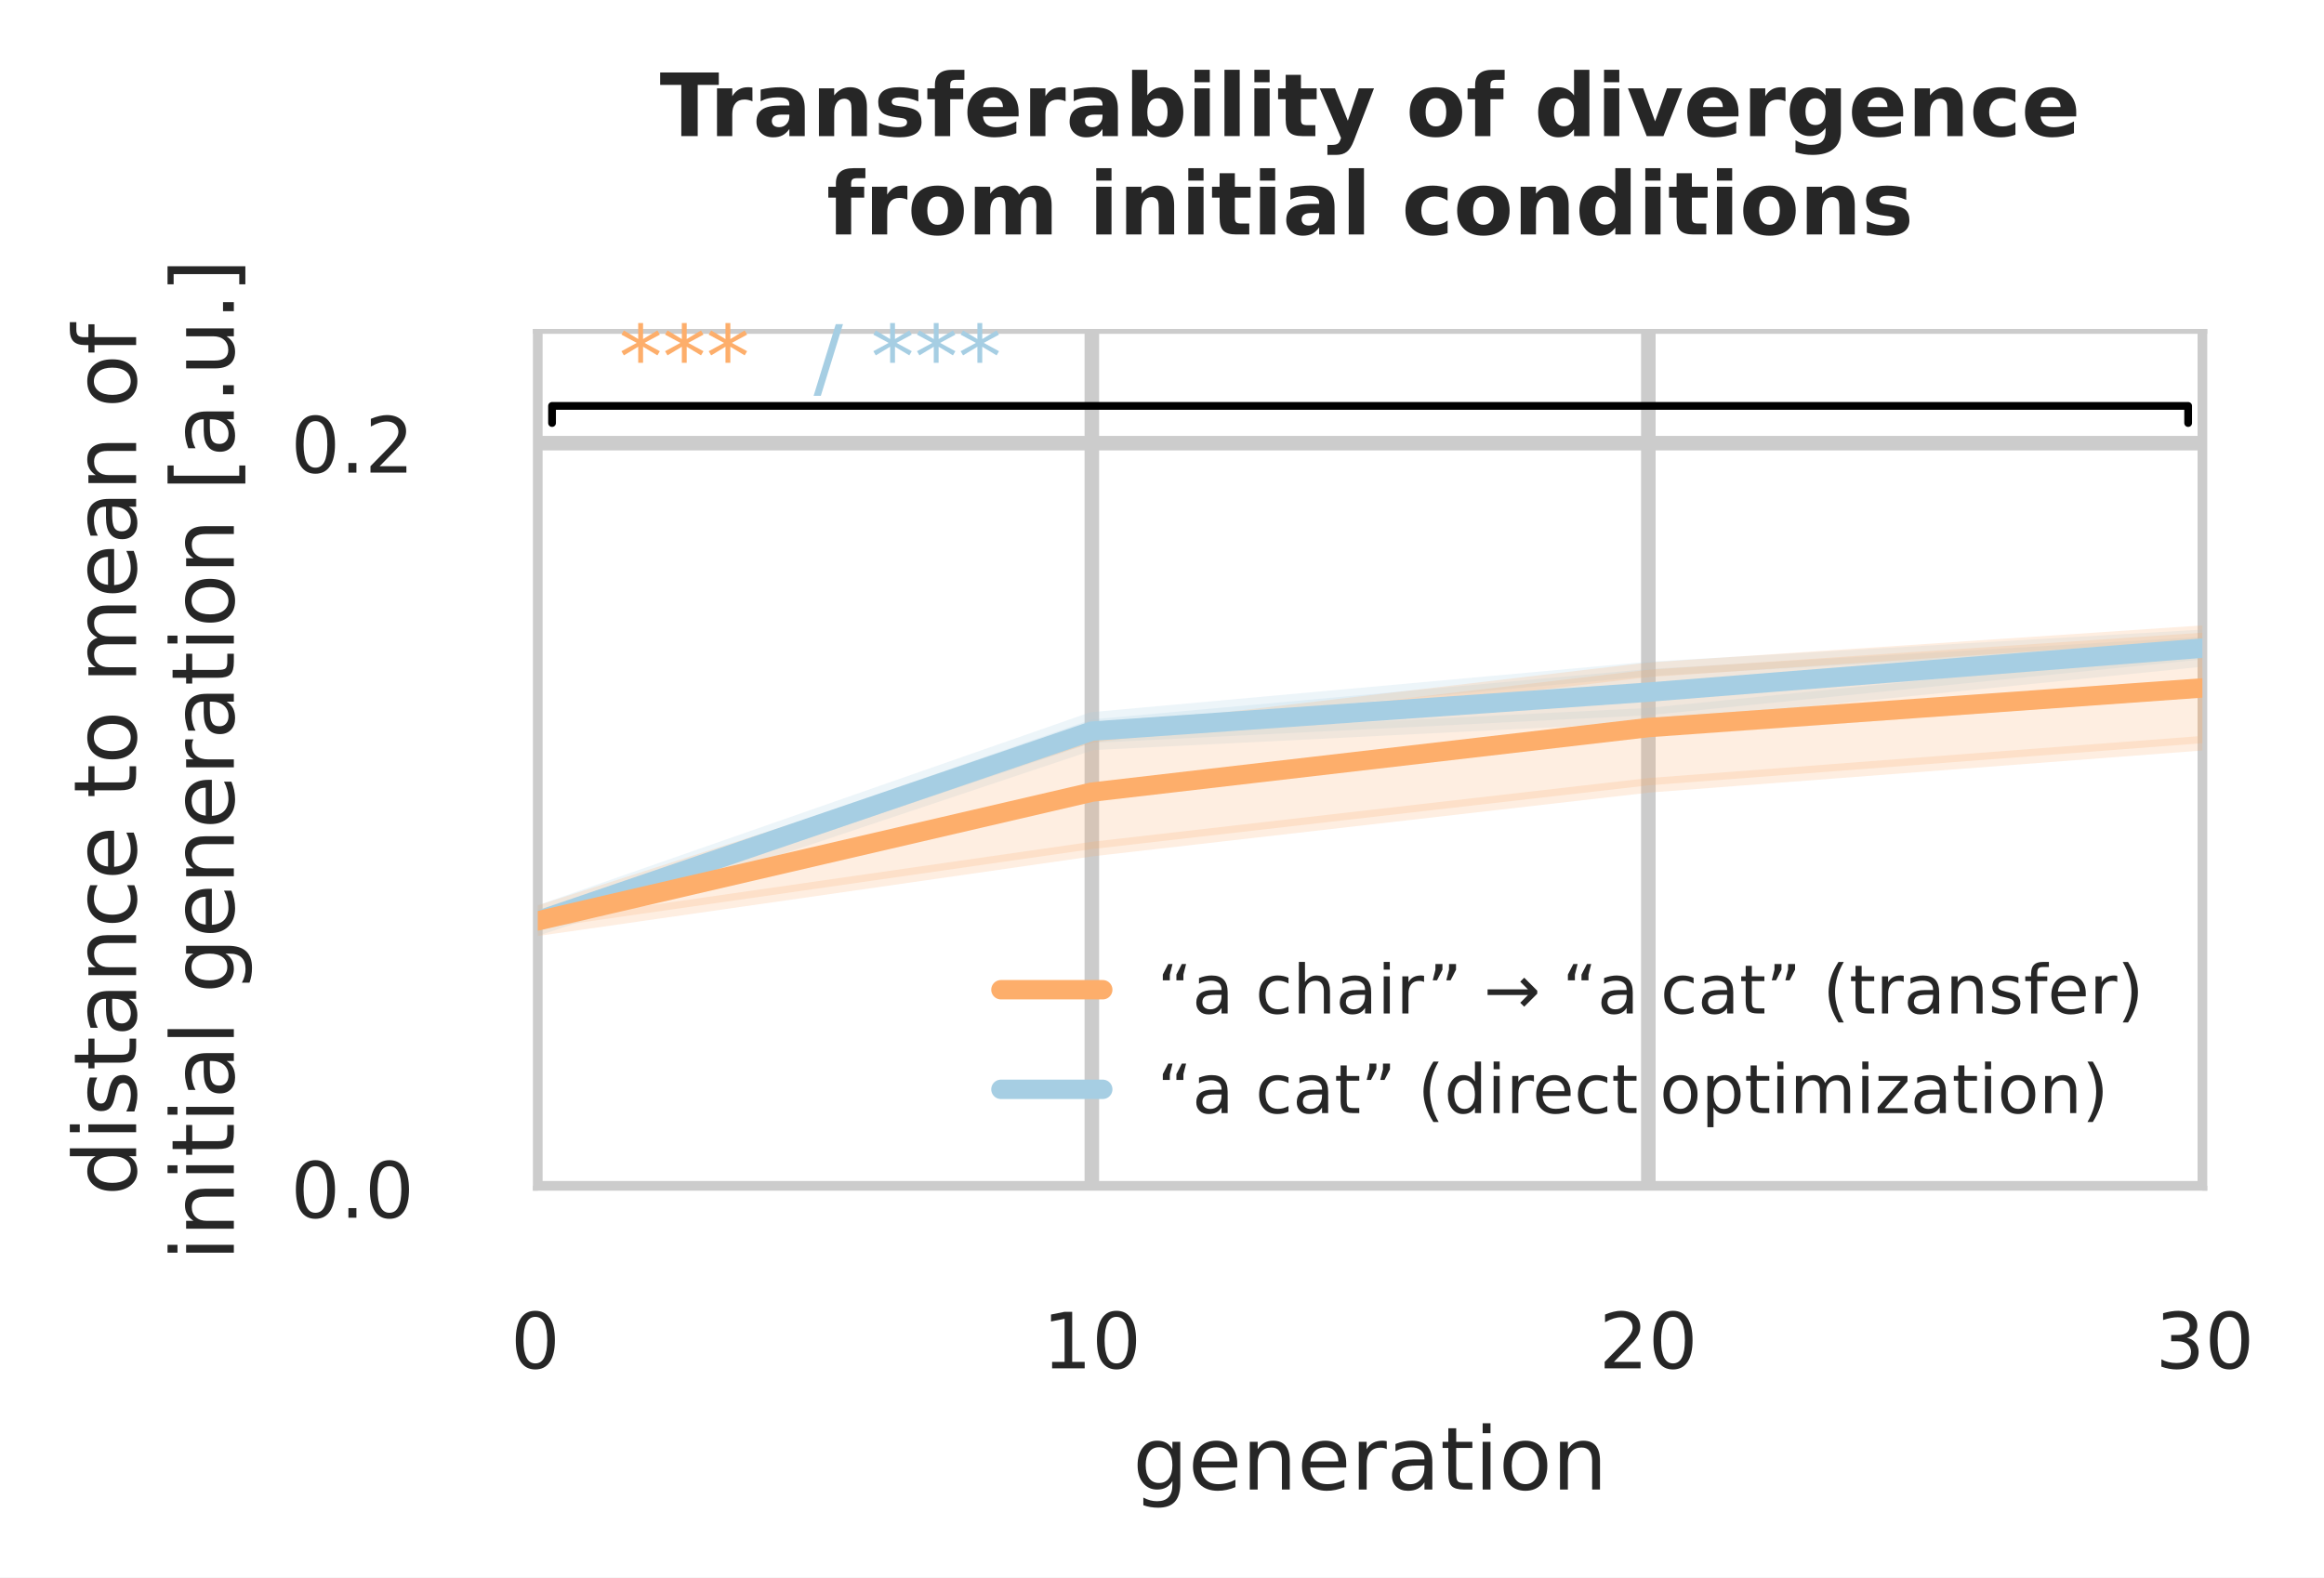
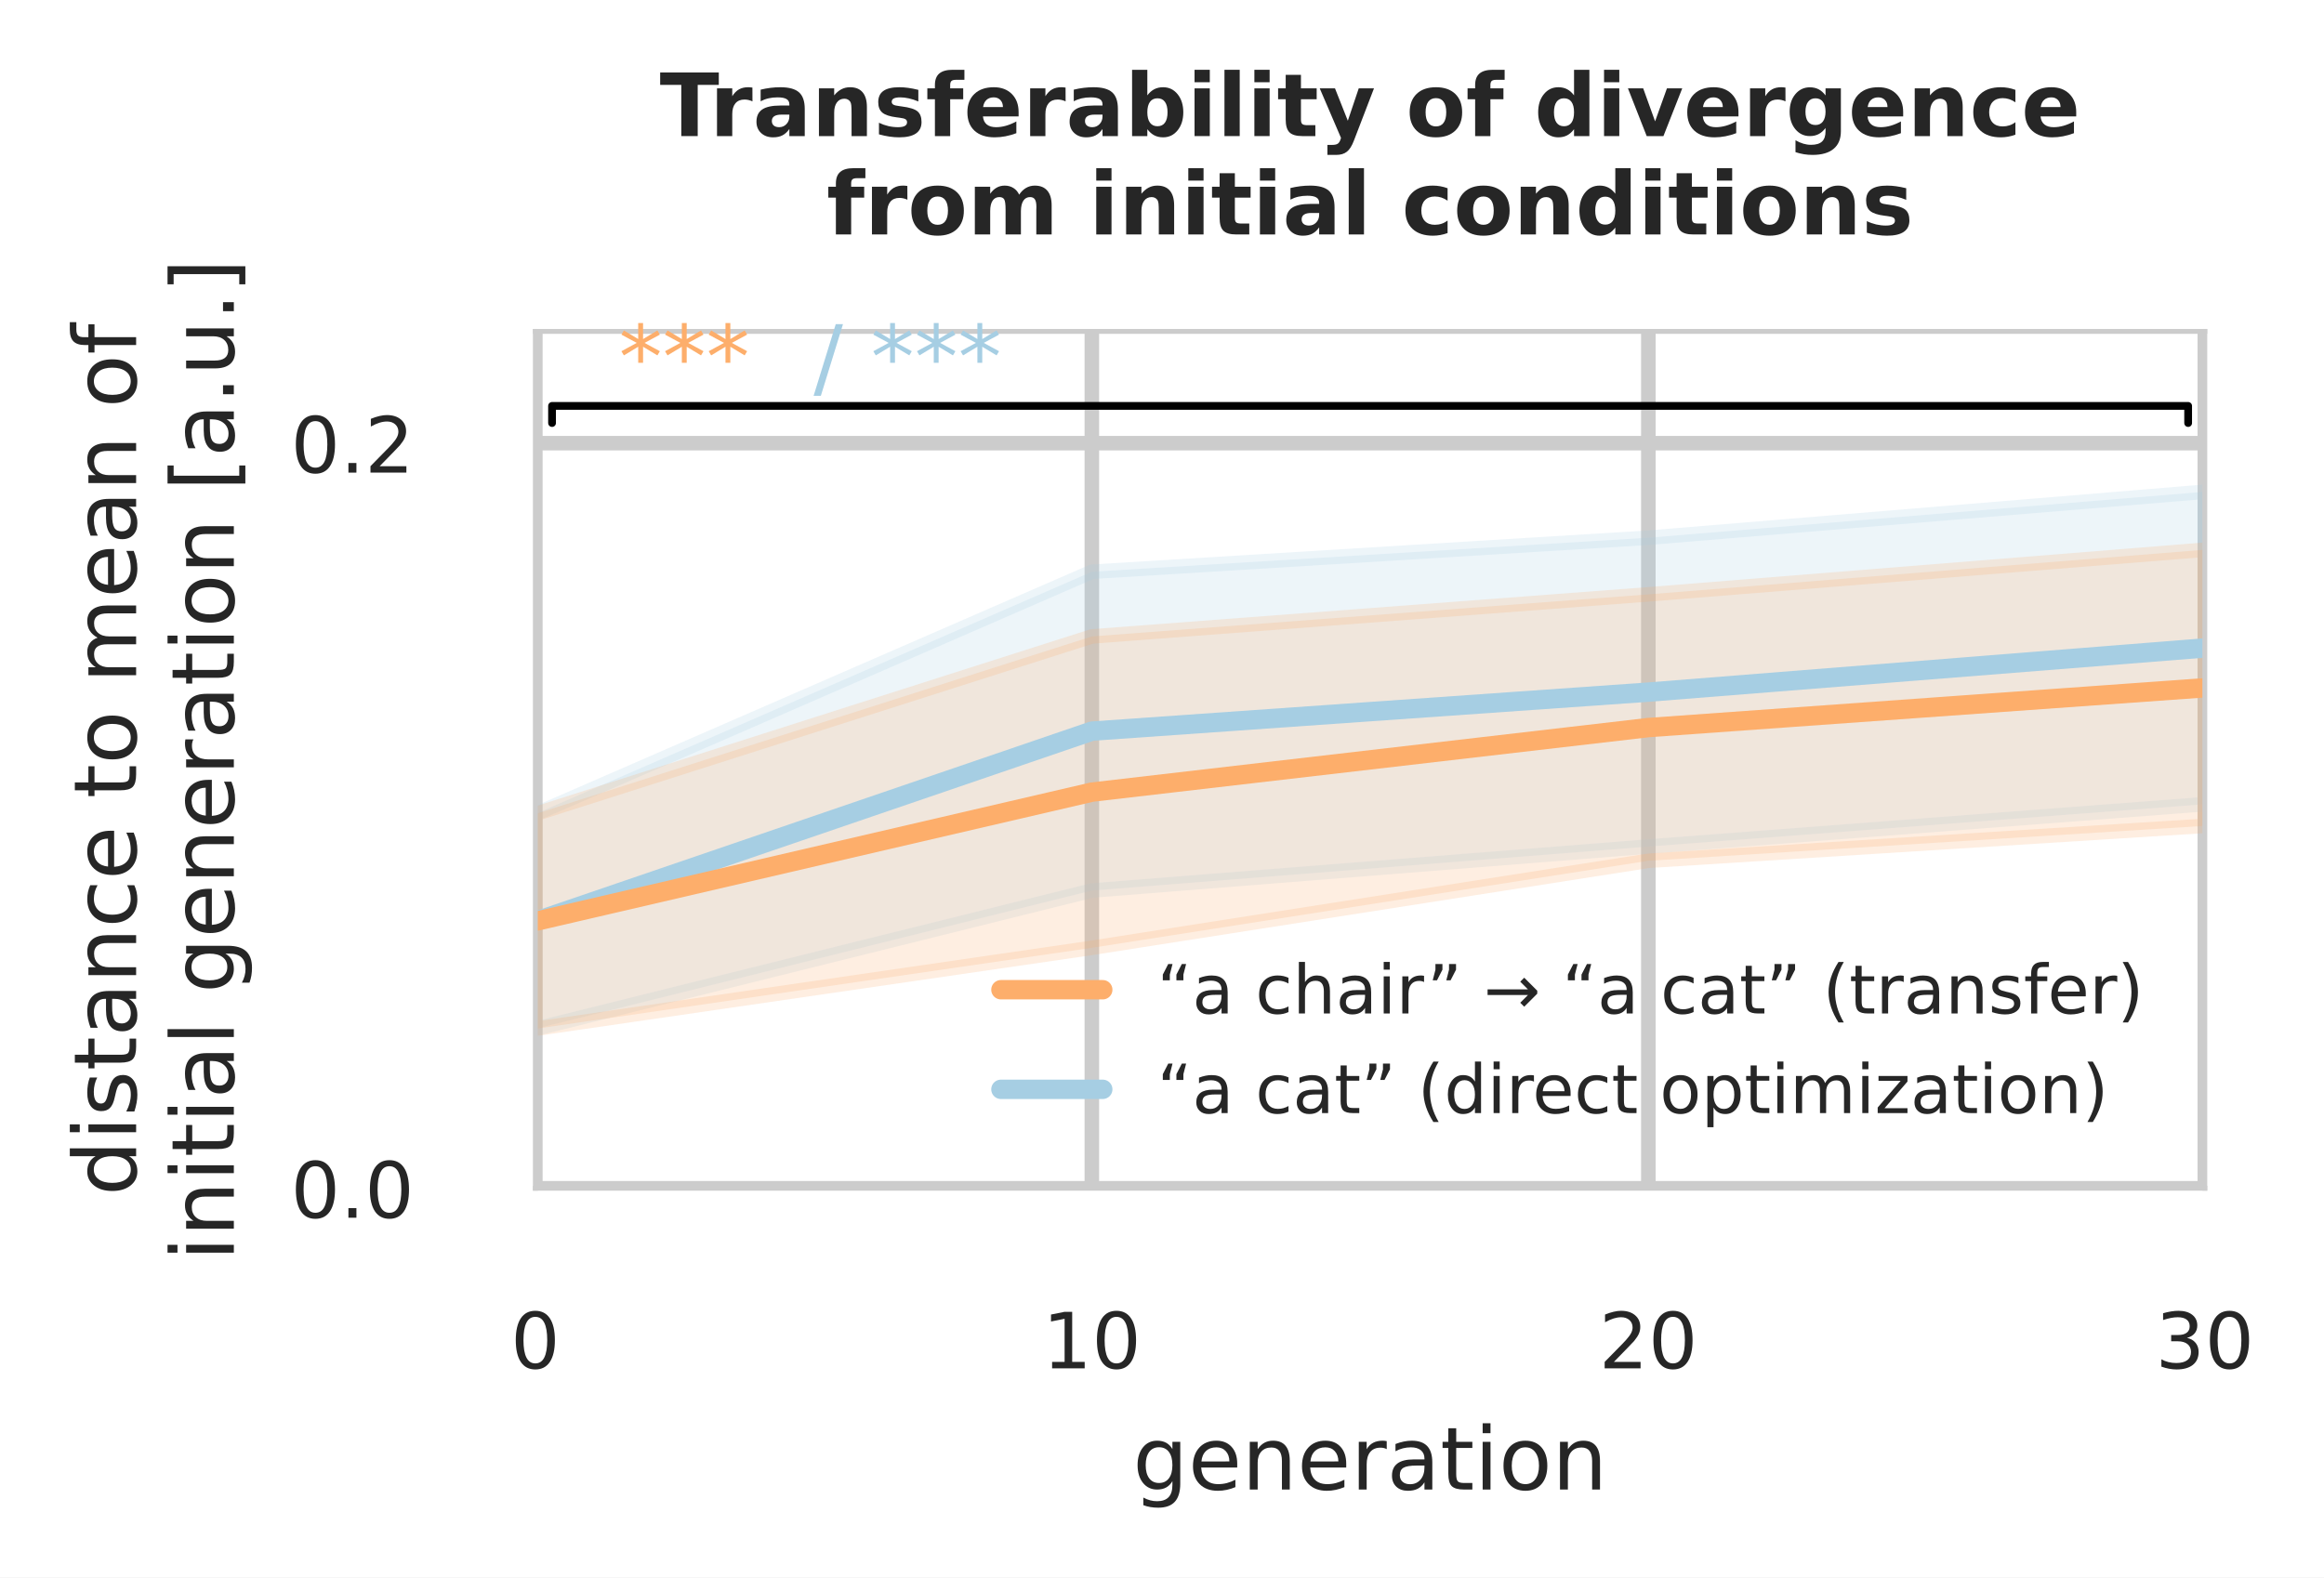
<svg xmlns="http://www.w3.org/2000/svg" xmlns:xlink="http://www.w3.org/1999/xlink" width="239.676pt" height="162.735pt" viewBox="0 0 239.676 162.735" version="1.1">
  <defs>
    <style type="text/css">*{stroke-linejoin: round; stroke-linecap: butt}</style>
  </defs>
  <g id="figure_1">
    <g id="patch_1">
      <path d="M 0 162.735  L 239.676 162.735  L 239.676 0  L 0 0  z " style="fill: #ffffff" />
    </g>
    <g id="axes_1">
      <g id="patch_2">
        <path d="M 55.211 122.582  L 227.386 122.582  L 227.386 34.187  L 55.211 34.187  z " style="fill: #ffffff" />
      </g>
      <g id="matplotlib.axis_1">
        <g id="xtick_1">
          <g id="line2d_1">
            <path d="M 55.211 122.582  L 55.211 34.187  " clip-path="url(#pf93eb1a722)" style="fill: none; stroke: #cccccc; stroke-width: 1.5; stroke-linecap: round" />
          </g>
          <g id="text_1">
            <g style="fill: #262626" transform="translate(52.66584 141.1606) scale(0.08 -0.08)">
              <defs>
                <path id="DejaVuSans-30" d="M 2034 4250  Q 1547 4250 1301 3770  Q 1056 3291 1056 2328  Q 1056 1369 1301 889  Q 1547 409 2034 409  Q 2525 409 2770 889  Q 3016 1369 3016 2328  Q 3016 3291 2770 3770  Q 2525 4250 2034 4250  z M 2034 4750  Q 2819 4750 3233 4129  Q 3647 3509 3647 2328  Q 3647 1150 3233 529  Q 2819 -91 2034 -91  Q 1250 -91 836 529  Q 422 1150 422 2328  Q 422 3509 836 4129  Q 1250 4750 2034 4750  z " transform="scale(0.015625)" />
              </defs>
              <use xlink:href="#DejaVuSans-30" />
            </g>
          </g>
        </g>
        <g id="xtick_2">
          <g id="line2d_2">
            <path d="M 112.603 122.582  L 112.603 34.187  " clip-path="url(#pf93eb1a722)" style="fill: none; stroke: #cccccc; stroke-width: 1.5; stroke-linecap: round" />
          </g>
          <g id="text_2">
            <g style="fill: #262626" transform="translate(107.5127 141.1606) scale(0.08 -0.08)">
              <defs>
                <path id="DejaVuSans-31" d="M 794 531  L 1825 531  L 1825 4091  L 703 3866  L 703 4441  L 1819 4666  L 2450 4666  L 2450 531  L 3481 531  L 3481 0  L 794 0  L 794 531  z " transform="scale(0.015625)" />
              </defs>
              <use xlink:href="#DejaVuSans-31" />
              <use xlink:href="#DejaVuSans-30" transform="translate(63.62305 0)" />
            </g>
          </g>
        </g>
        <g id="xtick_3">
          <g id="line2d_3">
            <path d="M 169.995 122.582  L 169.995 34.187  " clip-path="url(#pf93eb1a722)" style="fill: none; stroke: #cccccc; stroke-width: 1.5; stroke-linecap: round" />
          </g>
          <g id="text_3">
            <g style="fill: #262626" transform="translate(164.9045 141.1606) scale(0.08 -0.08)">
              <defs>
                <path id="DejaVuSans-32" d="M 1228 531  L 3431 531  L 3431 0  L 469 0  L 469 531  Q 828 903 1448 1529  Q 2069 2156 2228 2338  Q 2531 2678 2651 2914  Q 2772 3150 2772 3378  Q 2772 3750 2511 3984  Q 2250 4219 1831 4219  Q 1534 4219 1204 4116  Q 875 4013 500 3803  L 500 4441  Q 881 4594 1212 4672  Q 1544 4750 1819 4750  Q 2544 4750 2975 4387  Q 3406 4025 3406 3419  Q 3406 3131 3298 2873  Q 3191 2616 2906 2266  Q 2828 2175 2409 1742  Q 1991 1309 1228 531  z " transform="scale(0.015625)" />
              </defs>
              <use xlink:href="#DejaVuSans-32" />
              <use xlink:href="#DejaVuSans-30" transform="translate(63.62305 0)" />
            </g>
          </g>
        </g>
        <g id="xtick_4">
          <g id="line2d_4">
            <path d="M 227.386 122.582  L 227.386 34.187  " clip-path="url(#pf93eb1a722)" style="fill: none; stroke: #cccccc; stroke-width: 1.5; stroke-linecap: round" />
          </g>
          <g id="text_4">
            <g style="fill: #262626" transform="translate(222.2964 141.1606) scale(0.08 -0.08)">
              <defs>
                <path id="DejaVuSans-33" d="M 2597 2516  Q 3050 2419 3304 2112  Q 3559 1806 3559 1356  Q 3559 666 3084 287  Q 2609 -91 1734 -91  Q 1441 -91 1130 -33  Q 819 25 488 141  L 488 750  Q 750 597 1062 519  Q 1375 441 1716 441  Q 2309 441 2620 675  Q 2931 909 2931 1356  Q 2931 1769 2642 2001  Q 2353 2234 1838 2234  L 1294 2234  L 1294 2753  L 1863 2753  Q 2328 2753 2575 2939  Q 2822 3125 2822 3475  Q 2822 3834 2567 4026  Q 2313 4219 1838 4219  Q 1578 4219 1281 4162  Q 984 4106 628 3988  L 628 4550  Q 988 4650 1302 4700  Q 1616 4750 1894 4750  Q 2613 4750 3031 4423  Q 3450 4097 3450 3541  Q 3450 3153 3228 2886  Q 3006 2619 2597 2516  z " transform="scale(0.015625)" />
              </defs>
              <use xlink:href="#DejaVuSans-33" />
              <use xlink:href="#DejaVuSans-30" transform="translate(63.62305 0)" />
            </g>
          </g>
        </g>
        <g id="text_5">
          <g style="fill: #262626" transform="translate(116.8249 153.6629) scale(0.09 -0.09)">
            <defs>
              <path id="DejaVuSans-67" d="M 2906 1791  Q 2906 2416 2648 2759  Q 2391 3103 1925 3103  Q 1463 3103 1205 2759  Q 947 2416 947 1791  Q 947 1169 1205 825  Q 1463 481 1925 481  Q 2391 481 2648 825  Q 2906 1169 2906 1791  z M 3481 434  Q 3481 -459 3084 -895  Q 2688 -1331 1869 -1331  Q 1566 -1331 1297 -1286  Q 1028 -1241 775 -1147  L 775 -588  Q 1028 -725 1275 -790  Q 1522 -856 1778 -856  Q 2344 -856 2625 -561  Q 2906 -266 2906 331  L 2906 616  Q 2728 306 2450 153  Q 2172 0 1784 0  Q 1141 0 747 490  Q 353 981 353 1791  Q 353 2603 747 3093  Q 1141 3584 1784 3584  Q 2172 3584 2450 3431  Q 2728 3278 2906 2969  L 2906 3500  L 3481 3500  L 3481 434  z " transform="scale(0.015625)" />
              <path id="DejaVuSans-65" d="M 3597 1894  L 3597 1613  L 953 1613  Q 991 1019 1311 708  Q 1631 397 2203 397  Q 2534 397 2845 478  Q 3156 559 3463 722  L 3463 178  Q 3153 47 2828 -22  Q 2503 -91 2169 -91  Q 1331 -91 842 396  Q 353 884 353 1716  Q 353 2575 817 3079  Q 1281 3584 2069 3584  Q 2775 3584 3186 3129  Q 3597 2675 3597 1894  z M 3022 2063  Q 3016 2534 2758 2815  Q 2500 3097 2075 3097  Q 1594 3097 1305 2825  Q 1016 2553 972 2059  L 3022 2063  z " transform="scale(0.015625)" />
              <path id="DejaVuSans-6e" d="M 3513 2113  L 3513 0  L 2938 0  L 2938 2094  Q 2938 2591 2744 2837  Q 2550 3084 2163 3084  Q 1697 3084 1428 2787  Q 1159 2491 1159 1978  L 1159 0  L 581 0  L 581 3500  L 1159 3500  L 1159 2956  Q 1366 3272 1645 3428  Q 1925 3584 2291 3584  Q 2894 3584 3203 3211  Q 3513 2838 3513 2113  z " transform="scale(0.015625)" />
              <path id="DejaVuSans-72" d="M 2631 2963  Q 2534 3019 2420 3045  Q 2306 3072 2169 3072  Q 1681 3072 1420 2755  Q 1159 2438 1159 1844  L 1159 0  L 581 0  L 581 3500  L 1159 3500  L 1159 2956  Q 1341 3275 1631 3429  Q 1922 3584 2338 3584  Q 2397 3584 2469 3576  Q 2541 3569 2628 3553  L 2631 2963  z " transform="scale(0.015625)" />
              <path id="DejaVuSans-61" d="M 2194 1759  Q 1497 1759 1228 1600  Q 959 1441 959 1056  Q 959 750 1161 570  Q 1363 391 1709 391  Q 2188 391 2477 730  Q 2766 1069 2766 1631  L 2766 1759  L 2194 1759  z M 3341 1997  L 3341 0  L 2766 0  L 2766 531  Q 2569 213 2275 61  Q 1981 -91 1556 -91  Q 1019 -91 701 211  Q 384 513 384 1019  Q 384 1609 779 1909  Q 1175 2209 1959 2209  L 2766 2209  L 2766 2266  Q 2766 2663 2505 2880  Q 2244 3097 1772 3097  Q 1472 3097 1187 3025  Q 903 2953 641 2809  L 641 3341  Q 956 3463 1253 3523  Q 1550 3584 1831 3584  Q 2591 3584 2966 3190  Q 3341 2797 3341 1997  z " transform="scale(0.015625)" />
              <path id="DejaVuSans-74" d="M 1172 4494  L 1172 3500  L 2356 3500  L 2356 3053  L 1172 3053  L 1172 1153  Q 1172 725 1289 603  Q 1406 481 1766 481  L 2356 481  L 2356 0  L 1766 0  Q 1100 0 847 248  Q 594 497 594 1153  L 594 3053  L 172 3053  L 172 3500  L 594 3500  L 594 4494  L 1172 4494  z " transform="scale(0.015625)" />
              <path id="DejaVuSans-69" d="M 603 3500  L 1178 3500  L 1178 0  L 603 0  L 603 3500  z M 603 4863  L 1178 4863  L 1178 4134  L 603 4134  L 603 4863  z " transform="scale(0.015625)" />
              <path id="DejaVuSans-6f" d="M 1959 3097  Q 1497 3097 1228 2736  Q 959 2375 959 1747  Q 959 1119 1226 758  Q 1494 397 1959 397  Q 2419 397 2687 759  Q 2956 1122 2956 1747  Q 2956 2369 2687 2733  Q 2419 3097 1959 3097  z M 1959 3584  Q 2709 3584 3137 3096  Q 3566 2609 3566 1747  Q 3566 888 3137 398  Q 2709 -91 1959 -91  Q 1206 -91 779 398  Q 353 888 353 1747  Q 353 2609 779 3096  Q 1206 3584 1959 3584  z " transform="scale(0.015625)" />
            </defs>
            <use xlink:href="#DejaVuSans-67" />
            <use xlink:href="#DejaVuSans-65" transform="translate(63.47656 0)" />
            <use xlink:href="#DejaVuSans-6e" transform="translate(125 0)" />
            <use xlink:href="#DejaVuSans-65" transform="translate(188.3789 0)" />
            <use xlink:href="#DejaVuSans-72" transform="translate(249.9023 0)" />
            <use xlink:href="#DejaVuSans-61" transform="translate(291.0156 0)" />
            <use xlink:href="#DejaVuSans-74" transform="translate(352.2949 0)" />
            <use xlink:href="#DejaVuSans-69" transform="translate(391.5039 0)" />
            <use xlink:href="#DejaVuSans-6f" transform="translate(419.2871 0)" />
            <use xlink:href="#DejaVuSans-6e" transform="translate(480.4688 0)" />
          </g>
        </g>
      </g>
      <g id="matplotlib.axis_2">
        <g id="ytick_1">
          <g id="line2d_5">
            <path d="M 55.211 122.582  L 227.386 122.582  " clip-path="url(#pf93eb1a722)" style="fill: none; stroke: #cccccc; stroke-width: 1.5; stroke-linecap: round" />
          </g>
          <g id="text_6">
            <g style="fill: #262626" transform="translate(29.98834 125.6212) scale(0.08 -0.08)">
              <defs>
                <path id="DejaVuSans-2e" d="M 684 794  L 1344 794  L 1344 0  L 684 0  L 684 794  z " transform="scale(0.015625)" />
              </defs>
              <use xlink:href="#DejaVuSans-30" />
              <use xlink:href="#DejaVuSans-2e" transform="translate(63.62305 0)" />
              <use xlink:href="#DejaVuSans-30" transform="translate(95.41016 0)" />
            </g>
          </g>
        </g>
        <g id="ytick_2">
          <g id="line2d_6">
            <path d="M 55.211 45.717  L 227.386 45.717  " clip-path="url(#pf93eb1a722)" style="fill: none; stroke: #cccccc; stroke-width: 1.5; stroke-linecap: round" />
          </g>
          <g id="text_7">
            <g style="fill: #262626" transform="translate(29.98834 48.75608) scale(0.08 -0.08)">
              <use xlink:href="#DejaVuSans-30" />
              <use xlink:href="#DejaVuSans-2e" transform="translate(63.62305 0)" />
              <use xlink:href="#DejaVuSans-32" transform="translate(95.41016 0)" />
            </g>
          </g>
        </g>
        <g id="text_8">
          <g style="fill: #262626" transform="translate(14.03859 123.3598) rotate(-90) scale(0.09 -0.09)">
            <defs>
              <path id="DejaVuSans-64" d="M 2906 2969  L 2906 4863  L 3481 4863  L 3481 0  L 2906 0  L 2906 525  Q 2725 213 2448 61  Q 2172 -91 1784 -91  Q 1150 -91 751 415  Q 353 922 353 1747  Q 353 2572 751 3078  Q 1150 3584 1784 3584  Q 2172 3584 2448 3432  Q 2725 3281 2906 2969  z M 947 1747  Q 947 1113 1208 752  Q 1469 391 1925 391  Q 2381 391 2643 752  Q 2906 1113 2906 1747  Q 2906 2381 2643 2742  Q 2381 3103 1925 3103  Q 1469 3103 1208 2742  Q 947 2381 947 1747  z " transform="scale(0.015625)" />
              <path id="DejaVuSans-73" d="M 2834 3397  L 2834 2853  Q 2591 2978 2328 3040  Q 2066 3103 1784 3103  Q 1356 3103 1142 2972  Q 928 2841 928 2578  Q 928 2378 1081 2264  Q 1234 2150 1697 2047  L 1894 2003  Q 2506 1872 2764 1633  Q 3022 1394 3022 966  Q 3022 478 2636 193  Q 2250 -91 1575 -91  Q 1294 -91 989 -36  Q 684 19 347 128  L 347 722  Q 666 556 975 473  Q 1284 391 1588 391  Q 1994 391 2212 530  Q 2431 669 2431 922  Q 2431 1156 2273 1281  Q 2116 1406 1581 1522  L 1381 1569  Q 847 1681 609 1914  Q 372 2147 372 2553  Q 372 3047 722 3315  Q 1072 3584 1716 3584  Q 2034 3584 2315 3537  Q 2597 3491 2834 3397  z " transform="scale(0.015625)" />
              <path id="DejaVuSans-63" d="M 3122 3366  L 3122 2828  Q 2878 2963 2633 3030  Q 2388 3097 2138 3097  Q 1578 3097 1268 2742  Q 959 2388 959 1747  Q 959 1106 1268 751  Q 1578 397 2138 397  Q 2388 397 2633 464  Q 2878 531 3122 666  L 3122 134  Q 2881 22 2623 -34  Q 2366 -91 2075 -91  Q 1284 -91 818 406  Q 353 903 353 1747  Q 353 2603 823 3093  Q 1294 3584 2113 3584  Q 2378 3584 2631 3529  Q 2884 3475 3122 3366  z " transform="scale(0.015625)" />
              <path id="DejaVuSans-20" transform="scale(0.015625)" />
              <path id="DejaVuSans-6d" d="M 3328 2828  Q 3544 3216 3844 3400  Q 4144 3584 4550 3584  Q 5097 3584 5394 3201  Q 5691 2819 5691 2113  L 5691 0  L 5113 0  L 5113 2094  Q 5113 2597 4934 2840  Q 4756 3084 4391 3084  Q 3944 3084 3684 2787  Q 3425 2491 3425 1978  L 3425 0  L 2847 0  L 2847 2094  Q 2847 2600 2669 2842  Q 2491 3084 2119 3084  Q 1678 3084 1418 2786  Q 1159 2488 1159 1978  L 1159 0  L 581 0  L 581 3500  L 1159 3500  L 1159 2956  Q 1356 3278 1631 3431  Q 1906 3584 2284 3584  Q 2666 3584 2933 3390  Q 3200 3197 3328 2828  z " transform="scale(0.015625)" />
              <path id="DejaVuSans-66" d="M 2375 4863  L 2375 4384  L 1825 4384  Q 1516 4384 1395 4259  Q 1275 4134 1275 3809  L 1275 3500  L 2222 3500  L 2222 3053  L 1275 3053  L 1275 0  L 697 0  L 697 3053  L 147 3053  L 147 3500  L 697 3500  L 697 3744  Q 697 4328 969 4595  Q 1241 4863 1831 4863  L 2375 4863  z " transform="scale(0.015625)" />
            </defs>
            <use xlink:href="#DejaVuSans-64" />
            <use xlink:href="#DejaVuSans-69" transform="translate(63.47656 0)" />
            <use xlink:href="#DejaVuSans-73" transform="translate(91.25977 0)" />
            <use xlink:href="#DejaVuSans-74" transform="translate(143.3594 0)" />
            <use xlink:href="#DejaVuSans-61" transform="translate(182.5684 0)" />
            <use xlink:href="#DejaVuSans-6e" transform="translate(243.8477 0)" />
            <use xlink:href="#DejaVuSans-63" transform="translate(307.2266 0)" />
            <use xlink:href="#DejaVuSans-65" transform="translate(362.207 0)" />
            <use xlink:href="#DejaVuSans-20" transform="translate(423.7305 0)" />
            <use xlink:href="#DejaVuSans-74" transform="translate(455.5176 0)" />
            <use xlink:href="#DejaVuSans-6f" transform="translate(494.7266 0)" />
            <use xlink:href="#DejaVuSans-20" transform="translate(555.9082 0)" />
            <use xlink:href="#DejaVuSans-6d" transform="translate(587.6953 0)" />
            <use xlink:href="#DejaVuSans-65" transform="translate(685.1074 0)" />
            <use xlink:href="#DejaVuSans-61" transform="translate(746.6309 0)" />
            <use xlink:href="#DejaVuSans-6e" transform="translate(807.9102 0)" />
            <use xlink:href="#DejaVuSans-20" transform="translate(871.2891 0)" />
            <use xlink:href="#DejaVuSans-6f" transform="translate(903.0762 0)" />
            <use xlink:href="#DejaVuSans-66" transform="translate(964.2578 0)" />
          </g>
          <g style="fill: #262626" transform="translate(24.11662 130.0739) rotate(-90) scale(0.09 -0.09)">
            <defs>
              <path id="DejaVuSans-6c" d="M 603 4863  L 1178 4863  L 1178 0  L 603 0  L 603 4863  z " transform="scale(0.015625)" />
              <path id="DejaVuSans-5b" d="M 550 4863  L 1875 4863  L 1875 4416  L 1125 4416  L 1125 -397  L 1875 -397  L 1875 -844  L 550 -844  L 550 4863  z " transform="scale(0.015625)" />
              <path id="DejaVuSans-75" d="M 544 1381  L 544 3500  L 1119 3500  L 1119 1403  Q 1119 906 1312 657  Q 1506 409 1894 409  Q 2359 409 2629 706  Q 2900 1003 2900 1516  L 2900 3500  L 3475 3500  L 3475 0  L 2900 0  L 2900 538  Q 2691 219 2414 64  Q 2138 -91 1772 -91  Q 1169 -91 856 284  Q 544 659 544 1381  z M 1991 3584  L 1991 3584  z " transform="scale(0.015625)" />
              <path id="DejaVuSans-5d" d="M 1947 4863  L 1947 -844  L 622 -844  L 622 -397  L 1369 -397  L 1369 4416  L 622 4416  L 622 4863  L 1947 4863  z " transform="scale(0.015625)" />
            </defs>
            <use xlink:href="#DejaVuSans-69" />
            <use xlink:href="#DejaVuSans-6e" transform="translate(27.7832 0)" />
            <use xlink:href="#DejaVuSans-69" transform="translate(91.16211 0)" />
            <use xlink:href="#DejaVuSans-74" transform="translate(118.9453 0)" />
            <use xlink:href="#DejaVuSans-69" transform="translate(158.1543 0)" />
            <use xlink:href="#DejaVuSans-61" transform="translate(185.9375 0)" />
            <use xlink:href="#DejaVuSans-6c" transform="translate(247.2168 0)" />
            <use xlink:href="#DejaVuSans-20" transform="translate(275 0)" />
            <use xlink:href="#DejaVuSans-67" transform="translate(306.7871 0)" />
            <use xlink:href="#DejaVuSans-65" transform="translate(370.2637 0)" />
            <use xlink:href="#DejaVuSans-6e" transform="translate(431.7871 0)" />
            <use xlink:href="#DejaVuSans-65" transform="translate(495.166 0)" />
            <use xlink:href="#DejaVuSans-72" transform="translate(556.6895 0)" />
            <use xlink:href="#DejaVuSans-61" transform="translate(597.8027 0)" />
            <use xlink:href="#DejaVuSans-74" transform="translate(659.082 0)" />
            <use xlink:href="#DejaVuSans-69" transform="translate(698.291 0)" />
            <use xlink:href="#DejaVuSans-6f" transform="translate(726.0742 0)" />
            <use xlink:href="#DejaVuSans-6e" transform="translate(787.2559 0)" />
            <use xlink:href="#DejaVuSans-20" transform="translate(850.6348 0)" />
            <use xlink:href="#DejaVuSans-5b" transform="translate(882.4219 0)" />
            <use xlink:href="#DejaVuSans-61" transform="translate(921.4355 0)" />
            <use xlink:href="#DejaVuSans-2e" transform="translate(982.7148 0)" />
            <use xlink:href="#DejaVuSans-75" transform="translate(1014.502 0)" />
            <use xlink:href="#DejaVuSans-2e" transform="translate(1077.881 0)" />
            <use xlink:href="#DejaVuSans-5d" transform="translate(1109.668 0)" />
          </g>
        </g>
      </g>
      <g id="FillBetweenPolyCollection_1">
        <defs>
-           <path id="mfdce9aaa54" d="M 55.211 -68.469  L 55.211 -66.893  L 112.603 -86.098  L 169.995 -88.95  L 227.386 -94.734  L 227.386 -97.049  L 227.386 -97.049  L 169.995 -93.717  L 112.603 -88.521  L 55.211 -68.469  z " style="stroke: #a6cee3; stroke-opacity: 0.2; stroke-width: 1.5" />
+           <path id="m66e74c9833" d="M 55.211 -78.763  L 55.211 -56.599  L 112.603 -70.867  L 169.995 -75.404  L 227.386 -79.776  L 227.386 -112.006  L 227.386 -112.006  L 169.995 -107.263  L 112.603 -103.752  L 55.211 -78.763  z " style="stroke: #a6cee3; stroke-opacity: 0.2; stroke-width: 1.5" />
        </defs>
        <g clip-path="url(#pf93eb1a722)">
-           <use xlink:href="#mfdce9aaa54" x="0" y="162.735" style="fill: #a6cee3; fill-opacity: 0.2; stroke: #a6cee3; stroke-opacity: 0.2; stroke-width: 1.5" />
+           <use xlink:href="#m66e74c9833" x="0" y="162.735" style="fill: #a6cee3; fill-opacity: 0.2; stroke: #a6cee3; stroke-opacity: 0.2; stroke-width: 1.5" />
        </g>
      </g>
      <g id="FillBetweenPolyCollection_2">
        <defs>
-           <path id="m4a037db07b" d="M 55.211 -68.469  L 55.211 -66.893  L 112.603 -75.141  L 169.995 -81.715  L 227.386 -86.086  L 227.386 -97.48  L 227.386 -97.48  L 169.995 -93.641  L 112.603 -86.895  L 55.211 -68.469  z " style="stroke: #fdae6b; stroke-opacity: 0.2; stroke-width: 1.5" />
+           <path id="mc4f70d930b" d="M 55.211 -78.763  L 55.211 -56.599  L 112.603 -64.957  L 169.995 -73.936  L 227.386 -77.54  L 227.386 -106.026  L 227.386 -106.026  L 169.995 -101.42  L 112.603 -97.08  L 55.211 -78.763  z " style="stroke: #fdae6b; stroke-opacity: 0.2; stroke-width: 1.5" />
        </defs>
        <g clip-path="url(#pf93eb1a722)">
-           <use xlink:href="#m4a037db07b" x="0" y="162.735" style="fill: #fdae6b; fill-opacity: 0.2; stroke: #fdae6b; stroke-opacity: 0.2; stroke-width: 1.5" />
+           <use xlink:href="#mc4f70d930b" x="0" y="162.735" style="fill: #fdae6b; fill-opacity: 0.2; stroke: #fdae6b; stroke-opacity: 0.2; stroke-width: 1.5" />
        </g>
      </g>
      <g id="line2d_7">
        <path d="M 55.211 95.054  L 112.603 75.425  L 169.995 71.401  L 227.386 66.843  " clip-path="url(#pf93eb1a722)" style="fill: none; stroke: #a6cee3; stroke-width: 2; stroke-linecap: round" />
      </g>
      <g id="line2d_8">
        <path d="M 55.211 95.054  L 112.603 81.717  L 169.995 75.057  L 227.386 70.952  " clip-path="url(#pf93eb1a722)" style="fill: none; stroke: #fdae6b; stroke-width: 2; stroke-linecap: round" />
      </g>
      <g id="line2d_9">
        <path d="M 56.933 43.641  L 56.933 41.873  L 225.665 41.873  L 225.665 43.641  " clip-path="url(#pf93eb1a722)" style="fill: none; stroke: #000000; stroke-width: 0.8; stroke-linecap: round" />
      </g>
      <g id="patch_3">
        <path d="M 55.211 122.582  L 55.211 34.187  " style="fill: none; stroke: #cccccc; stroke-width: 0.5; stroke-linejoin: miter; stroke-linecap: square" />
      </g>
      <g id="patch_4">
        <path d="M 227.386 122.582  L 227.386 34.187  " style="fill: none; stroke: #cccccc; stroke-width: 0.5; stroke-linejoin: miter; stroke-linecap: square" />
      </g>
      <g id="patch_5">
        <path d="M 55.211 122.582  L 227.386 122.582  " style="fill: none; stroke: #cccccc; stroke-width: 0.5; stroke-linejoin: miter; stroke-linecap: square" />
      </g>
      <g id="patch_6">
        <path d="M 55.211 34.187  L 227.386 34.187  " style="fill: none; stroke: #cccccc; stroke-width: 0.5; stroke-linejoin: miter; stroke-linecap: square" />
      </g>
      <g id="text_9">
        <g style="fill: #fdae6b" transform="translate(63.81962 40.00173) scale(0.09 -0.09)">
          <defs>
            <path id="DejaVuSans-2a" d="M 3009 3897  L 1888 3291  L 3009 2681  L 2828 2375  L 1778 3009  L 1778 1831  L 1422 1831  L 1422 3009  L 372 2375  L 191 2681  L 1313 3291  L 191 3897  L 372 4206  L 1422 3572  L 1422 4750  L 1778 4750  L 1778 3572  L 2828 4206  L 3009 3897  z " transform="scale(0.015625)" />
          </defs>
          <use xlink:href="#DejaVuSans-2a" />
          <use xlink:href="#DejaVuSans-2a" transform="translate(50 0)" />
          <use xlink:href="#DejaVuSans-2a" transform="translate(100 0)" />
        </g>
      </g>
      <g id="text_10">
        <g style="fill: #a6cee3" transform="translate(83.90677 40.00173) scale(0.09 -0.09)">
          <defs>
            <path id="DejaVuSans-2f" d="M 1625 4666  L 2156 4666  L 531 -594  L 0 -594  L 1625 4666  z " transform="scale(0.015625)" />
          </defs>
          <use xlink:href="#DejaVuSans-2f" />
          <use xlink:href="#DejaVuSans-20" transform="translate(33.69141 0)" />
          <use xlink:href="#DejaVuSans-2a" transform="translate(65.47852 0)" />
          <use xlink:href="#DejaVuSans-2a" transform="translate(115.4785 0)" />
          <use xlink:href="#DejaVuSans-2a" transform="translate(165.4785 0)" />
        </g>
      </g>
      <g id="text_11">
        <g style="fill: #262626" transform="translate(68.04003 14.03859) scale(0.09 -0.09)">
          <defs>
            <path id="DejaVuSans-Bold-54" d="M 31 4666  L 4331 4666  L 4331 3756  L 2784 3756  L 2784 0  L 1581 0  L 1581 3756  L 31 3756  L 31 4666  z " transform="scale(0.015625)" />
            <path id="DejaVuSans-Bold-72" d="M 3138 2547  Q 2991 2616 2845 2648  Q 2700 2681 2553 2681  Q 2122 2681 1889 2404  Q 1656 2128 1656 1613  L 1656 0  L 538 0  L 538 3500  L 1656 3500  L 1656 2925  Q 1872 3269 2151 3426  Q 2431 3584 2822 3584  Q 2878 3584 2943 3579  Q 3009 3575 3134 3559  L 3138 2547  z " transform="scale(0.015625)" />
            <path id="DejaVuSans-Bold-61" d="M 2106 1575  Q 1756 1575 1579 1456  Q 1403 1338 1403 1106  Q 1403 894 1545 773  Q 1688 653 1941 653  Q 2256 653 2472 879  Q 2688 1106 2688 1447  L 2688 1575  L 2106 1575  z M 3816 1997  L 3816 0  L 2688 0  L 2688 519  Q 2463 200 2181 54  Q 1900 -91 1497 -91  Q 953 -91 614 226  Q 275 544 275 1050  Q 275 1666 698 1953  Q 1122 2241 2028 2241  L 2688 2241  L 2688 2328  Q 2688 2594 2478 2717  Q 2269 2841 1825 2841  Q 1466 2841 1156 2769  Q 847 2697 581 2553  L 581 3406  Q 941 3494 1303 3539  Q 1666 3584 2028 3584  Q 2975 3584 3395 3211  Q 3816 2838 3816 1997  z " transform="scale(0.015625)" />
            <path id="DejaVuSans-Bold-6e" d="M 4056 2131  L 4056 0  L 2931 0  L 2931 347  L 2931 1631  Q 2931 2084 2911 2256  Q 2891 2428 2841 2509  Q 2775 2619 2662 2680  Q 2550 2741 2406 2741  Q 2056 2741 1856 2470  Q 1656 2200 1656 1722  L 1656 0  L 538 0  L 538 3500  L 1656 3500  L 1656 2988  Q 1909 3294 2193 3439  Q 2478 3584 2822 3584  Q 3428 3584 3742 3212  Q 4056 2841 4056 2131  z " transform="scale(0.015625)" />
            <path id="DejaVuSans-Bold-73" d="M 3272 3391  L 3272 2541  Q 2913 2691 2578 2766  Q 2244 2841 1947 2841  Q 1628 2841 1473 2761  Q 1319 2681 1319 2516  Q 1319 2381 1436 2309  Q 1553 2238 1856 2203  L 2053 2175  Q 2913 2066 3209 1816  Q 3506 1566 3506 1031  Q 3506 472 3093 190  Q 2681 -91 1863 -91  Q 1516 -91 1145 -36  Q 775 19 384 128  L 384 978  Q 719 816 1070 734  Q 1422 653 1784 653  Q 2113 653 2278 743  Q 2444 834 2444 1013  Q 2444 1163 2330 1236  Q 2216 1309 1875 1350  L 1678 1375  Q 931 1469 631 1722  Q 331 1975 331 2491  Q 331 3047 712 3315  Q 1094 3584 1881 3584  Q 2191 3584 2531 3537  Q 2872 3491 3272 3391  z " transform="scale(0.015625)" />
            <path id="DejaVuSans-Bold-66" d="M 2841 4863  L 2841 4128  L 2222 4128  Q 1984 4128 1890 4042  Q 1797 3956 1797 3744  L 1797 3500  L 2753 3500  L 2753 2700  L 1797 2700  L 1797 0  L 678 0  L 678 2700  L 122 2700  L 122 3500  L 678 3500  L 678 3744  Q 678 4316 997 4589  Q 1316 4863 1984 4863  L 2841 4863  z " transform="scale(0.015625)" />
            <path id="DejaVuSans-Bold-65" d="M 4031 1759  L 4031 1441  L 1416 1441  Q 1456 1047 1700 850  Q 1944 653 2381 653  Q 2734 653 3104 758  Q 3475 863 3866 1075  L 3866 213  Q 3469 63 3072 -14  Q 2675 -91 2278 -91  Q 1328 -91 801 392  Q 275 875 275 1747  Q 275 2603 792 3093  Q 1309 3584 2216 3584  Q 3041 3584 3536 3087  Q 4031 2591 4031 1759  z M 2881 2131  Q 2881 2450 2695 2645  Q 2509 2841 2209 2841  Q 1884 2841 1681 2658  Q 1478 2475 1428 2131  L 2881 2131  z " transform="scale(0.015625)" />
            <path id="DejaVuSans-Bold-62" d="M 2400 722  Q 2759 722 2948 984  Q 3138 1247 3138 1747  Q 3138 2247 2948 2509  Q 2759 2772 2400 2772  Q 2041 2772 1848 2508  Q 1656 2244 1656 1747  Q 1656 1250 1848 986  Q 2041 722 2400 722  z M 1656 2988  Q 1888 3294 2169 3439  Q 2450 3584 2816 3584  Q 3463 3584 3878 3070  Q 4294 2556 4294 1747  Q 4294 938 3878 423  Q 3463 -91 2816 -91  Q 2450 -91 2169 54  Q 1888 200 1656 506  L 1656 0  L 538 0  L 538 4863  L 1656 4863  L 1656 2988  z " transform="scale(0.015625)" />
            <path id="DejaVuSans-Bold-69" d="M 538 3500  L 1656 3500  L 1656 0  L 538 0  L 538 3500  z M 538 4863  L 1656 4863  L 1656 3950  L 538 3950  L 538 4863  z " transform="scale(0.015625)" />
            <path id="DejaVuSans-Bold-6c" d="M 538 4863  L 1656 4863  L 1656 0  L 538 0  L 538 4863  z " transform="scale(0.015625)" />
            <path id="DejaVuSans-Bold-74" d="M 1759 4494  L 1759 3500  L 2913 3500  L 2913 2700  L 1759 2700  L 1759 1216  Q 1759 972 1856 886  Q 1953 800 2241 800  L 2816 800  L 2816 0  L 1856 0  Q 1194 0 917 276  Q 641 553 641 1216  L 641 2700  L 84 2700  L 84 3500  L 641 3500  L 641 4494  L 1759 4494  z " transform="scale(0.015625)" />
            <path id="DejaVuSans-Bold-79" d="M 78 3500  L 1197 3500  L 2138 1125  L 2938 3500  L 4056 3500  L 2584 -331  Q 2363 -916 2067 -1148  Q 1772 -1381 1288 -1381  L 641 -1381  L 641 -647  L 991 -647  Q 1275 -647 1404 -556  Q 1534 -466 1606 -231  L 1638 -134  L 78 3500  z " transform="scale(0.015625)" />
            <path id="DejaVuSans-Bold-20" transform="scale(0.015625)" />
            <path id="DejaVuSans-Bold-6f" d="M 2203 2784  Q 1831 2784 1636 2517  Q 1441 2250 1441 1747  Q 1441 1244 1636 976  Q 1831 709 2203 709  Q 2569 709 2762 976  Q 2956 1244 2956 1747  Q 2956 2250 2762 2517  Q 2569 2784 2203 2784  z M 2203 3584  Q 3106 3584 3614 3096  Q 4122 2609 4122 1747  Q 4122 884 3614 396  Q 3106 -91 2203 -91  Q 1297 -91 786 396  Q 275 884 275 1747  Q 275 2609 786 3096  Q 1297 3584 2203 3584  z " transform="scale(0.015625)" />
            <path id="DejaVuSans-Bold-64" d="M 2919 2988  L 2919 4863  L 4044 4863  L 4044 0  L 2919 0  L 2919 506  Q 2688 197 2409 53  Q 2131 -91 1766 -91  Q 1119 -91 703 423  Q 288 938 288 1747  Q 288 2556 703 3070  Q 1119 3584 1766 3584  Q 2128 3584 2408 3439  Q 2688 3294 2919 2988  z M 2181 722  Q 2541 722 2730 984  Q 2919 1247 2919 1747  Q 2919 2247 2730 2509  Q 2541 2772 2181 2772  Q 1825 2772 1636 2509  Q 1447 2247 1447 1747  Q 1447 1247 1636 984  Q 1825 722 2181 722  z " transform="scale(0.015625)" />
            <path id="DejaVuSans-Bold-76" d="M 97 3500  L 1216 3500  L 2088 1081  L 2956 3500  L 4078 3500  L 2700 0  L 1472 0  L 97 3500  z " transform="scale(0.015625)" />
            <path id="DejaVuSans-Bold-67" d="M 2919 594  Q 2688 288 2409 144  Q 2131 0 1766 0  Q 1125 0 706 504  Q 288 1009 288 1791  Q 288 2575 706 3076  Q 1125 3578 1766 3578  Q 2131 3578 2409 3434  Q 2688 3291 2919 2981  L 2919 3500  L 4044 3500  L 4044 353  Q 4044 -491 3511 -936  Q 2978 -1381 1966 -1381  Q 1638 -1381 1331 -1331  Q 1025 -1281 716 -1178  L 716 -306  Q 1009 -475 1290 -558  Q 1572 -641 1856 -641  Q 2406 -641 2662 -400  Q 2919 -159 2919 353  L 2919 594  z M 2181 2772  Q 1834 2772 1640 2515  Q 1447 2259 1447 1791  Q 1447 1309 1634 1061  Q 1822 813 2181 813  Q 2531 813 2725 1069  Q 2919 1325 2919 1791  Q 2919 2259 2725 2515  Q 2531 2772 2181 2772  z " transform="scale(0.015625)" />
            <path id="DejaVuSans-Bold-63" d="M 3366 3391  L 3366 2478  Q 3138 2634 2908 2709  Q 2678 2784 2431 2784  Q 1963 2784 1702 2511  Q 1441 2238 1441 1747  Q 1441 1256 1702 982  Q 1963 709 2431 709  Q 2694 709 2930 787  Q 3166 866 3366 1019  L 3366 103  Q 3103 6 2833 -42  Q 2563 -91 2291 -91  Q 1344 -91 809 395  Q 275 881 275 1747  Q 275 2613 809 3098  Q 1344 3584 2291 3584  Q 2566 3584 2833 3536  Q 3100 3488 3366 3391  z " transform="scale(0.015625)" />
          </defs>
          <use xlink:href="#DejaVuSans-Bold-54" />
          <use xlink:href="#DejaVuSans-Bold-72" transform="translate(57.21289 0)" />
          <use xlink:href="#DejaVuSans-Bold-61" transform="translate(106.5293 0)" />
          <use xlink:href="#DejaVuSans-Bold-6e" transform="translate(174.0098 0)" />
          <use xlink:href="#DejaVuSans-Bold-73" transform="translate(245.2012 0)" />
          <use xlink:href="#DejaVuSans-Bold-66" transform="translate(304.7227 0)" />
          <use xlink:href="#DejaVuSans-Bold-65" transform="translate(348.2285 0)" />
          <use xlink:href="#DejaVuSans-Bold-72" transform="translate(416.0508 0)" />
          <use xlink:href="#DejaVuSans-Bold-61" transform="translate(465.3672 0)" />
          <use xlink:href="#DejaVuSans-Bold-62" transform="translate(532.8477 0)" />
          <use xlink:href="#DejaVuSans-Bold-69" transform="translate(604.4297 0)" />
          <use xlink:href="#DejaVuSans-Bold-6c" transform="translate(638.707 0)" />
          <use xlink:href="#DejaVuSans-Bold-69" transform="translate(672.9844 0)" />
          <use xlink:href="#DejaVuSans-Bold-74" transform="translate(707.2617 0)" />
          <use xlink:href="#DejaVuSans-Bold-79" transform="translate(755.0645 0)" />
          <use xlink:href="#DejaVuSans-Bold-20" transform="translate(820.25 0)" />
          <use xlink:href="#DejaVuSans-Bold-6f" transform="translate(855.0645 0)" />
          <use xlink:href="#DejaVuSans-Bold-66" transform="translate(923.7656 0)" />
          <use xlink:href="#DejaVuSans-Bold-20" transform="translate(967.2715 0)" />
          <use xlink:href="#DejaVuSans-Bold-64" transform="translate(1002.086 0)" />
          <use xlink:href="#DejaVuSans-Bold-69" transform="translate(1073.668 0)" />
          <use xlink:href="#DejaVuSans-Bold-76" transform="translate(1107.945 0)" />
          <use xlink:href="#DejaVuSans-Bold-65" transform="translate(1173.131 0)" />
          <use xlink:href="#DejaVuSans-Bold-72" transform="translate(1240.953 0)" />
          <use xlink:href="#DejaVuSans-Bold-67" transform="translate(1290.27 0)" />
          <use xlink:href="#DejaVuSans-Bold-65" transform="translate(1361.852 0)" />
          <use xlink:href="#DejaVuSans-Bold-6e" transform="translate(1429.674 0)" />
          <use xlink:href="#DejaVuSans-Bold-63" transform="translate(1500.865 0)" />
          <use xlink:href="#DejaVuSans-Bold-65" transform="translate(1560.143 0)" />
        </g>
        <g style="fill: #262626" transform="translate(85.25323 24.18694) scale(0.09 -0.09)">
          <defs>
            <path id="DejaVuSans-Bold-6d" d="M 3781 2919  Q 3994 3244 4286 3414  Q 4578 3584 4928 3584  Q 5531 3584 5847 3212  Q 6163 2841 6163 2131  L 6163 0  L 5038 0  L 5038 1825  Q 5041 1866 5042 1909  Q 5044 1953 5044 2034  Q 5044 2406 4934 2573  Q 4825 2741 4581 2741  Q 4263 2741 4089 2478  Q 3916 2216 3909 1719  L 3909 0  L 2784 0  L 2784 1825  Q 2784 2406 2684 2573  Q 2584 2741 2328 2741  Q 2006 2741 1831 2477  Q 1656 2213 1656 1722  L 1656 0  L 531 0  L 531 3500  L 1656 3500  L 1656 2988  Q 1863 3284 2130 3434  Q 2397 3584 2719 3584  Q 3081 3584 3359 3409  Q 3638 3234 3781 2919  z " transform="scale(0.015625)" />
          </defs>
          <use xlink:href="#DejaVuSans-Bold-66" />
          <use xlink:href="#DejaVuSans-Bold-72" transform="translate(43.50586 0)" />
          <use xlink:href="#DejaVuSans-Bold-6f" transform="translate(92.82227 0)" />
          <use xlink:href="#DejaVuSans-Bold-6d" transform="translate(161.5234 0)" />
          <use xlink:href="#DejaVuSans-Bold-20" transform="translate(265.7227 0)" />
          <use xlink:href="#DejaVuSans-Bold-69" transform="translate(300.5371 0)" />
          <use xlink:href="#DejaVuSans-Bold-6e" transform="translate(334.8145 0)" />
          <use xlink:href="#DejaVuSans-Bold-69" transform="translate(406.0059 0)" />
          <use xlink:href="#DejaVuSans-Bold-74" transform="translate(440.2832 0)" />
          <use xlink:href="#DejaVuSans-Bold-69" transform="translate(488.0859 0)" />
          <use xlink:href="#DejaVuSans-Bold-61" transform="translate(522.3633 0)" />
          <use xlink:href="#DejaVuSans-Bold-6c" transform="translate(589.8438 0)" />
          <use xlink:href="#DejaVuSans-Bold-20" transform="translate(624.1211 0)" />
          <use xlink:href="#DejaVuSans-Bold-63" transform="translate(658.9355 0)" />
          <use xlink:href="#DejaVuSans-Bold-6f" transform="translate(718.2129 0)" />
          <use xlink:href="#DejaVuSans-Bold-6e" transform="translate(786.9141 0)" />
          <use xlink:href="#DejaVuSans-Bold-64" transform="translate(858.1055 0)" />
          <use xlink:href="#DejaVuSans-Bold-69" transform="translate(929.6875 0)" />
          <use xlink:href="#DejaVuSans-Bold-74" transform="translate(963.9648 0)" />
          <use xlink:href="#DejaVuSans-Bold-69" transform="translate(1011.768 0)" />
          <use xlink:href="#DejaVuSans-Bold-6f" transform="translate(1046.045 0)" />
          <use xlink:href="#DejaVuSans-Bold-6e" transform="translate(1114.746 0)" />
          <use xlink:href="#DejaVuSans-Bold-73" transform="translate(1185.938 0)" />
        </g>
      </g>
      <g id="legend_1">
        <g id="line2d_10">
          <path d="M 103.227 102.101  L 108.477 102.101  L 113.727 102.101  " style="fill: none; stroke: #fdae6b; stroke-width: 2; stroke-linecap: round" />
        </g>
        <g id="text_12">
          <g style="fill: #262626" transform="translate(119.3272 104.5514) scale(0.07 -0.07)">
            <defs>
              <path id="DejaVuSans-201c" d="M 1203 3128  L 544 3128  L 544 3669  L 1056 4666  L 1459 4666  L 1203 3669  L 1203 3128  z M 2484 3128  L 1825 3128  L 1825 3669  L 2338 4666  L 2741 4666  L 2484 3669  L 2484 3128  z " transform="scale(0.015625)" />
              <path id="DejaVuSans-68" d="M 3513 2113  L 3513 0  L 2938 0  L 2938 2094  Q 2938 2591 2744 2837  Q 2550 3084 2163 3084  Q 1697 3084 1428 2787  Q 1159 2491 1159 1978  L 1159 0  L 581 0  L 581 4863  L 1159 4863  L 1159 2956  Q 1366 3272 1645 3428  Q 1925 3584 2291 3584  Q 2894 3584 3203 3211  Q 3513 2838 3513 2113  z " transform="scale(0.015625)" />
              <path id="DejaVuSans-201d" d="M 800 4666  L 1459 4666  L 1459 4128  L 947 3128  L 544 3128  L 800 4128  L 800 4666  z M 2081 4666  L 2741 4666  L 2741 4128  L 2228 3128  L 1825 3128  L 2081 4128  L 2081 4666  z " transform="scale(0.015625)" />
              <path id="DejaVuSans-2192" d="M 5050 2147  L 5050 1866  L 3822 638  L 3447 1013  L 4175 1741  L 366 1741  L 366 2272  L 4175 2272  L 3447 3000  L 3822 3375  L 5050 2147  z " transform="scale(0.015625)" />
              <path id="DejaVuSans-28" d="M 1984 4856  Q 1566 4138 1362 3434  Q 1159 2731 1159 2009  Q 1159 1288 1364 580  Q 1569 -128 1984 -844  L 1484 -844  Q 1016 -109 783 600  Q 550 1309 550 2009  Q 550 2706 781 3412  Q 1013 4119 1484 4856  L 1984 4856  z " transform="scale(0.015625)" />
              <path id="DejaVuSans-29" d="M 513 4856  L 1013 4856  Q 1481 4119 1714 3412  Q 1947 2706 1947 2009  Q 1947 1309 1714 600  Q 1481 -109 1013 -844  L 513 -844  Q 928 -128 1133 580  Q 1338 1288 1338 2009  Q 1338 2731 1133 3434  Q 928 4138 513 4856  z " transform="scale(0.015625)" />
            </defs>
            <use xlink:href="#DejaVuSans-201c" />
            <use xlink:href="#DejaVuSans-61" transform="translate(51.80664 0)" />
            <use xlink:href="#DejaVuSans-20" transform="translate(113.0859 0)" />
            <use xlink:href="#DejaVuSans-63" transform="translate(144.873 0)" />
            <use xlink:href="#DejaVuSans-68" transform="translate(199.8535 0)" />
            <use xlink:href="#DejaVuSans-61" transform="translate(263.2324 0)" />
            <use xlink:href="#DejaVuSans-69" transform="translate(324.5117 0)" />
            <use xlink:href="#DejaVuSans-72" transform="translate(352.2949 0)" />
            <use xlink:href="#DejaVuSans-201d" transform="translate(397.6582 0)" />
            <use xlink:href="#DejaVuSans-20" transform="translate(449.4648 0)" />
            <use xlink:href="#DejaVuSans-2192" transform="translate(481.252 0)" />
            <use xlink:href="#DejaVuSans-20" transform="translate(565.041 0)" />
            <use xlink:href="#DejaVuSans-201c" transform="translate(596.8281 0)" />
            <use xlink:href="#DejaVuSans-61" transform="translate(648.6348 0)" />
            <use xlink:href="#DejaVuSans-20" transform="translate(709.9141 0)" />
            <use xlink:href="#DejaVuSans-63" transform="translate(741.7012 0)" />
            <use xlink:href="#DejaVuSans-61" transform="translate(796.6816 0)" />
            <use xlink:href="#DejaVuSans-74" transform="translate(857.9609 0)" />
            <use xlink:href="#DejaVuSans-201d" transform="translate(897.1699 0)" />
            <use xlink:href="#DejaVuSans-20" transform="translate(948.9766 0)" />
            <use xlink:href="#DejaVuSans-28" transform="translate(980.7637 0)" />
            <use xlink:href="#DejaVuSans-74" transform="translate(1019.777 0)" />
            <use xlink:href="#DejaVuSans-72" transform="translate(1058.986 0)" />
            <use xlink:href="#DejaVuSans-61" transform="translate(1100.1 0)" />
            <use xlink:href="#DejaVuSans-6e" transform="translate(1161.379 0)" />
            <use xlink:href="#DejaVuSans-73" transform="translate(1224.758 0)" />
            <use xlink:href="#DejaVuSans-66" transform="translate(1276.857 0)" />
            <use xlink:href="#DejaVuSans-65" transform="translate(1312.062 0)" />
            <use xlink:href="#DejaVuSans-72" transform="translate(1373.586 0)" />
            <use xlink:href="#DejaVuSans-29" transform="translate(1414.699 0)" />
          </g>
        </g>
        <g id="line2d_11">
          <path d="M 103.227 112.376  L 108.477 112.376  L 113.727 112.376  " style="fill: none; stroke: #a6cee3; stroke-width: 2; stroke-linecap: round" />
        </g>
        <g id="text_13">
          <g style="fill: #262626" transform="translate(119.3272 114.8261) scale(0.07 -0.07)">
            <defs>
              <path id="DejaVuSans-70" d="M 1159 525  L 1159 -1331  L 581 -1331  L 581 3500  L 1159 3500  L 1159 2969  Q 1341 3281 1617 3432  Q 1894 3584 2278 3584  Q 2916 3584 3314 3078  Q 3713 2572 3713 1747  Q 3713 922 3314 415  Q 2916 -91 2278 -91  Q 1894 -91 1617 61  Q 1341 213 1159 525  z M 3116 1747  Q 3116 2381 2855 2742  Q 2594 3103 2138 3103  Q 1681 3103 1420 2742  Q 1159 2381 1159 1747  Q 1159 1113 1420 752  Q 1681 391 2138 391  Q 2594 391 2855 752  Q 3116 1113 3116 1747  z " transform="scale(0.015625)" />
              <path id="DejaVuSans-7a" d="M 353 3500  L 3084 3500  L 3084 2975  L 922 459  L 3084 459  L 3084 0  L 275 0  L 275 525  L 2438 3041  L 353 3041  L 353 3500  z " transform="scale(0.015625)" />
            </defs>
            <use xlink:href="#DejaVuSans-201c" />
            <use xlink:href="#DejaVuSans-61" transform="translate(51.80664 0)" />
            <use xlink:href="#DejaVuSans-20" transform="translate(113.0859 0)" />
            <use xlink:href="#DejaVuSans-63" transform="translate(144.873 0)" />
            <use xlink:href="#DejaVuSans-61" transform="translate(199.8535 0)" />
            <use xlink:href="#DejaVuSans-74" transform="translate(261.1328 0)" />
            <use xlink:href="#DejaVuSans-201d" transform="translate(300.3418 0)" />
            <use xlink:href="#DejaVuSans-20" transform="translate(352.1484 0)" />
            <use xlink:href="#DejaVuSans-28" transform="translate(383.9355 0)" />
            <use xlink:href="#DejaVuSans-64" transform="translate(422.9492 0)" />
            <use xlink:href="#DejaVuSans-69" transform="translate(486.4258 0)" />
            <use xlink:href="#DejaVuSans-72" transform="translate(514.209 0)" />
            <use xlink:href="#DejaVuSans-65" transform="translate(553.0723 0)" />
            <use xlink:href="#DejaVuSans-63" transform="translate(614.5957 0)" />
            <use xlink:href="#DejaVuSans-74" transform="translate(669.5762 0)" />
            <use xlink:href="#DejaVuSans-20" transform="translate(708.7852 0)" />
            <use xlink:href="#DejaVuSans-6f" transform="translate(740.5723 0)" />
            <use xlink:href="#DejaVuSans-70" transform="translate(801.7539 0)" />
            <use xlink:href="#DejaVuSans-74" transform="translate(865.2305 0)" />
            <use xlink:href="#DejaVuSans-69" transform="translate(904.4395 0)" />
            <use xlink:href="#DejaVuSans-6d" transform="translate(932.2227 0)" />
            <use xlink:href="#DejaVuSans-69" transform="translate(1029.635 0)" />
            <use xlink:href="#DejaVuSans-7a" transform="translate(1057.418 0)" />
            <use xlink:href="#DejaVuSans-61" transform="translate(1109.908 0)" />
            <use xlink:href="#DejaVuSans-74" transform="translate(1171.188 0)" />
            <use xlink:href="#DejaVuSans-69" transform="translate(1210.396 0)" />
            <use xlink:href="#DejaVuSans-6f" transform="translate(1238.18 0)" />
            <use xlink:href="#DejaVuSans-6e" transform="translate(1299.361 0)" />
            <use xlink:href="#DejaVuSans-29" transform="translate(1362.74 0)" />
          </g>
        </g>
      </g>
    </g>
  </g>
  <defs>
    <clipPath id="pf93eb1a722">
      <rect x="55.211" y="34.187" width="172.176" height="88.395" />
    </clipPath>
  </defs>
</svg>
